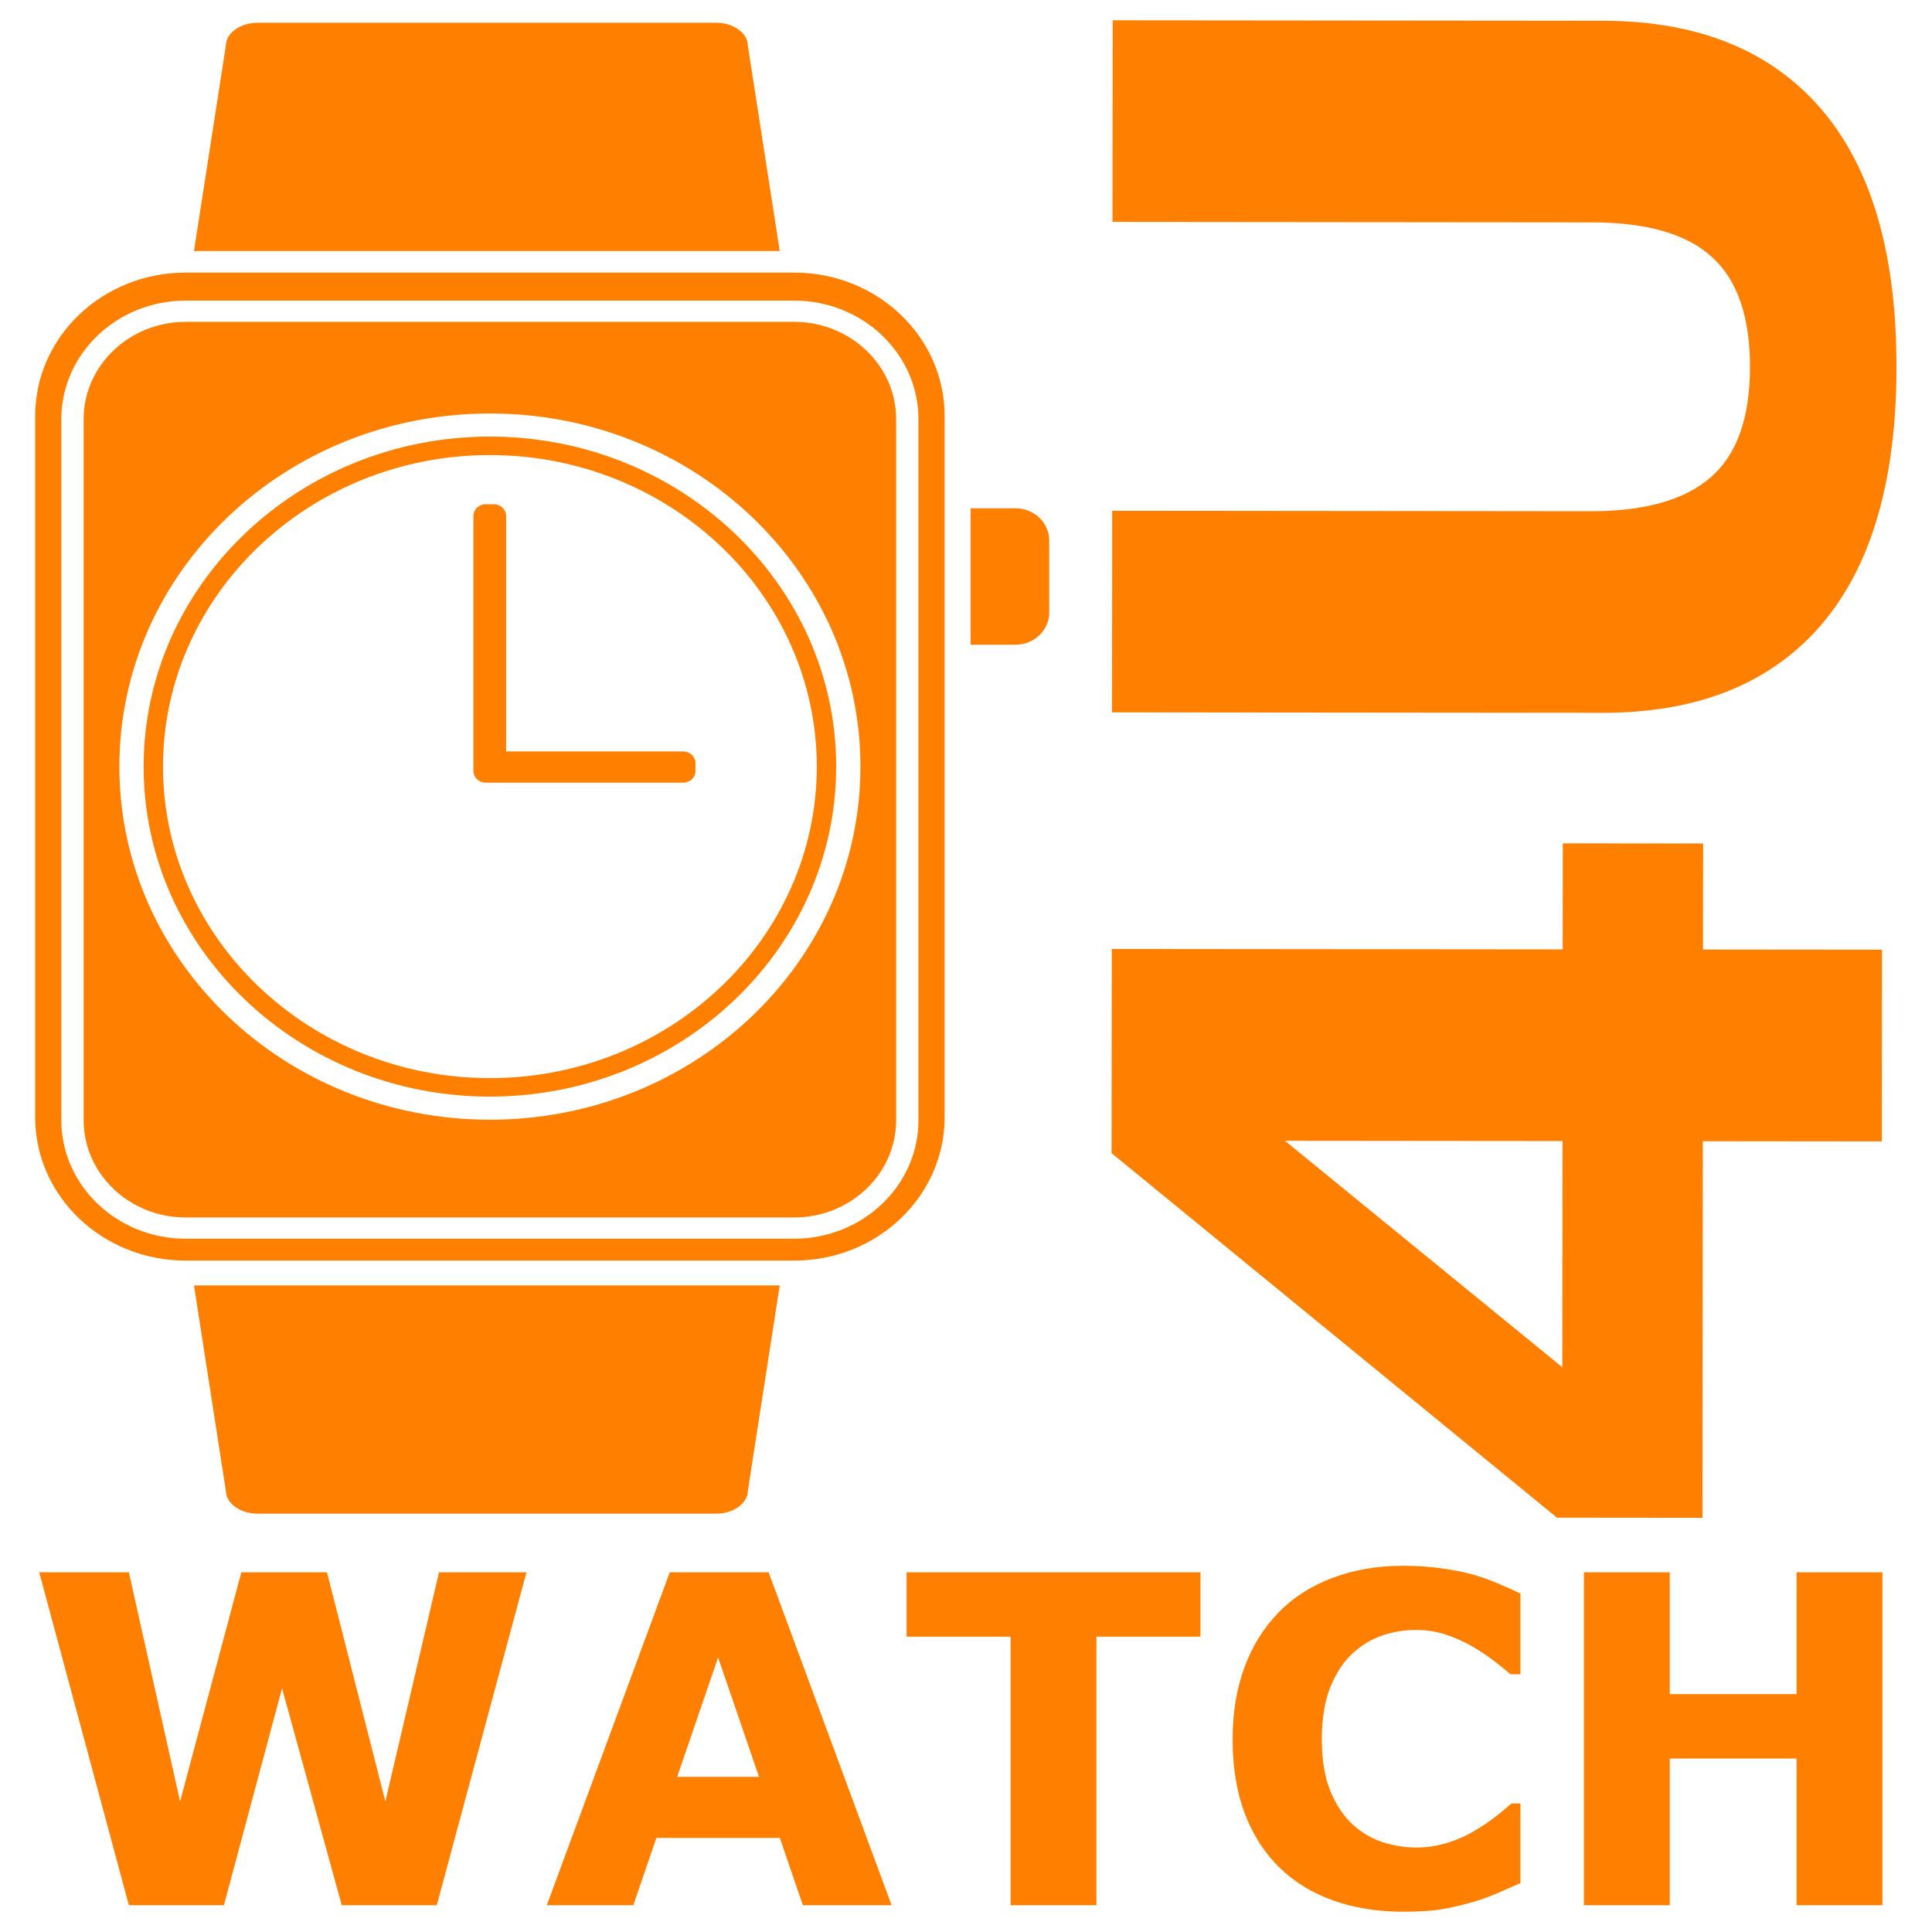
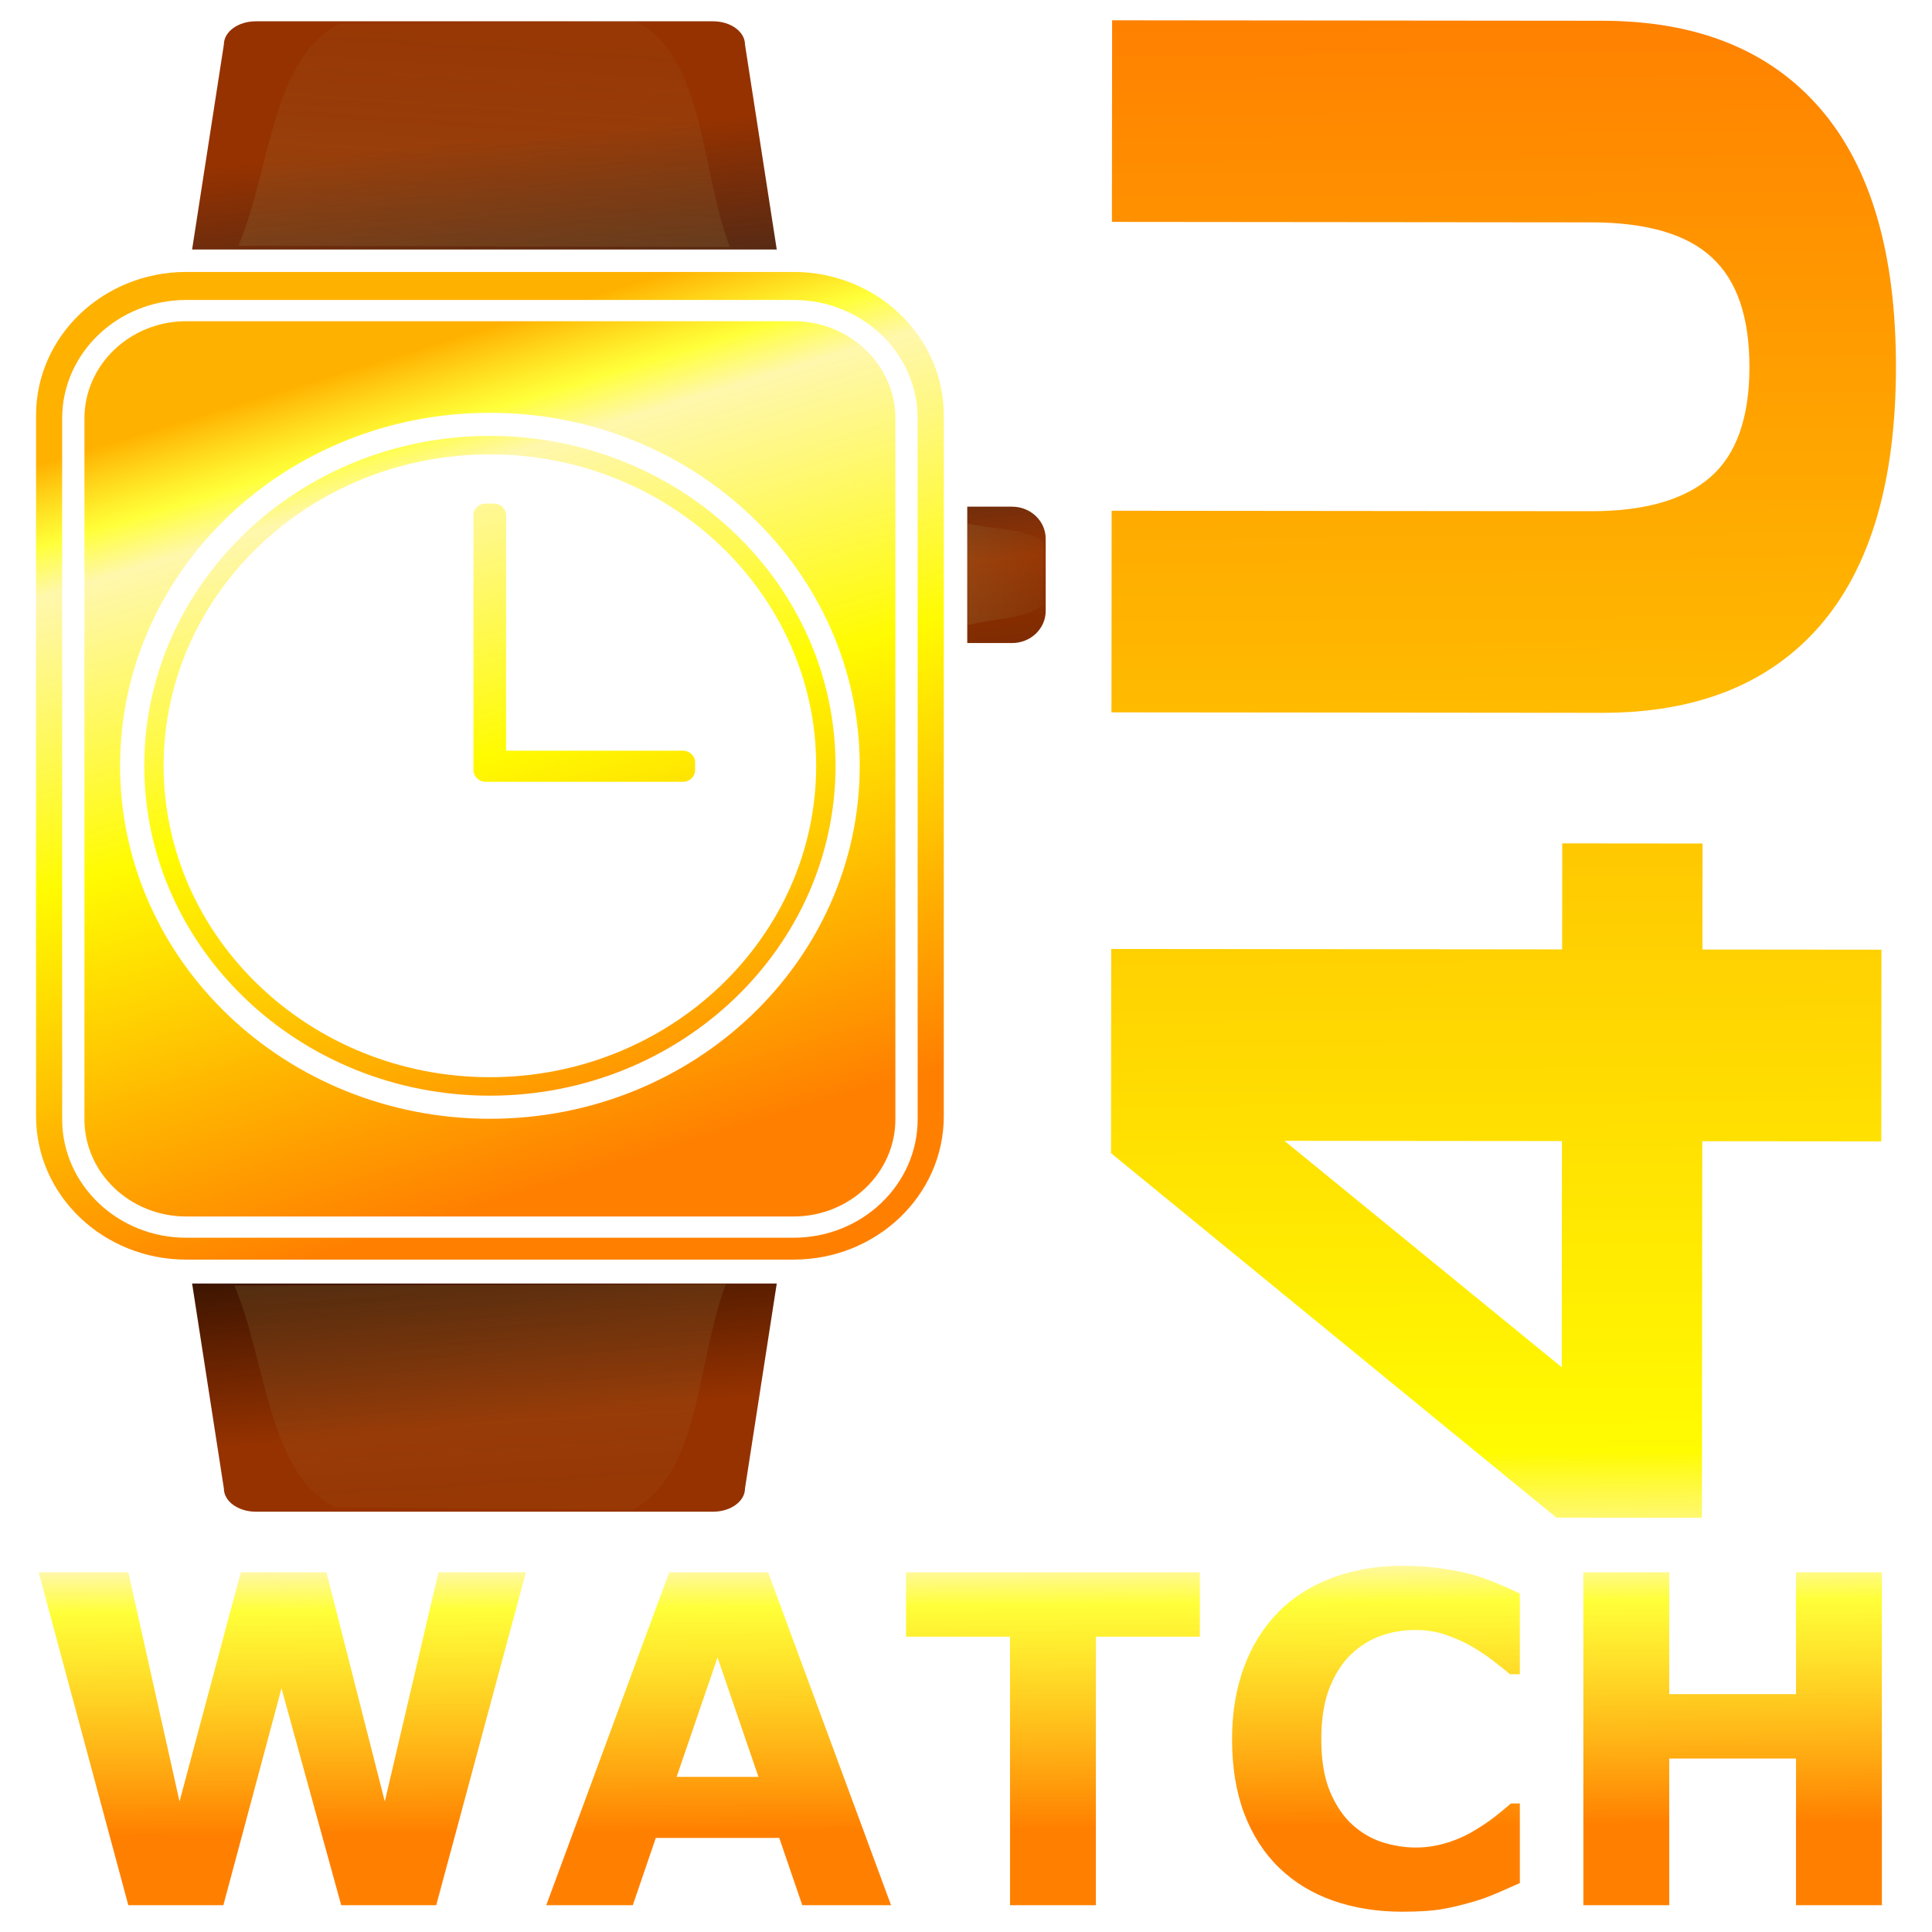
- <svg xmlns="http://www.w3.org/2000/svg" version="1.1" id="svg2" xml:space="preserve" width="315" height="315" viewBox="0 0 315 315">
+ <svg xmlns="http://www.w3.org/2000/svg" xmlns:xlink="http://www.w3.org/1999/xlink" version="1.1" id="svg2" xml:space="preserve" width="315" height="315" viewBox="0 0 315 315">
  <defs id="defs6">
+     <linearGradient id="linearGradient905">
+       <stop id="stop895" offset="0" style="stop-color:#ff8000;stop-opacity:1;" />
+       <stop style="stop-color:#fffb00;stop-opacity:0.996" offset="0.795" id="stop897" />
+       <stop id="stop899" offset="0.854" style="stop-color:#fff69f;stop-opacity:0.863" />
+       <stop style="stop-color:#ffff15;stop-opacity:0.847" offset="0.877" id="stop901" />
+       <stop id="stop903" offset="1" style="stop-color:#ff8000;stop-opacity:1" />
+     </linearGradient>
    <clipPath clipPathUnits="userSpaceOnUse" id="clipPath20">
      <path d="M 0,500 H 500 V 0 H 0 Z" id="path18" />
    </clipPath>
    <clipPath clipPathUnits="userSpaceOnUse" id="clipPath248">
      <path d="m 211.796,47.411 h 77.163 V 13.517 h -77.163 z" id="path246" />
    </clipPath>
+     <linearGradient gradientTransform="matrix(0,0.1576505,0.2670253,0,64.55295,148.9853)" xlink:href="#linearGradient4637" id="linearGradient4631-0-2" x1="105.142" y1="198.656" x2="107.221" y2="231.656" gradientUnits="userSpaceOnUse" />
+     <linearGradient id="linearGradient4637">
+       <stop id="stop4633" offset="0" style="stop-color:#a18f50;stop-opacity:0.182" />
+       <stop id="stop4635" offset="1" style="stop-color:#a18f50;stop-opacity:0.062" />
+     </linearGradient>
+     <linearGradient gradientTransform="matrix(0.7631083,0,0,-0.7904095,-24.45585,236.2073)" xlink:href="#linearGradient4637" id="linearGradient4631-0" x1="105.142" y1="198.656" x2="107.221" y2="231.656" gradientUnits="userSpaceOnUse" />
+     <linearGradient gradientTransform="matrix(0.7631083,0,0,0.7904095,-23.9672,49.04411)" xlink:href="#linearGradient4637" id="linearGradient4631" x1="105.142" y1="198.656" x2="107.221" y2="231.656" gradientUnits="userSpaceOnUse" />
+     <linearGradient gradientTransform="matrix(0.7631083,0,0,0.7904095,-24.26613,49.15366)" xlink:href="#linearGradient4597" id="linearGradient4533-8" x1="134.907" y1="18.953" x2="116.246" y2="215.706" gradientUnits="userSpaceOnUse" />
+     <linearGradient id="linearGradient4597">
+       <stop id="stop4587" offset="0" style="stop-color:#963200;stop-opacity:1" />
+       <stop style="stop-color:#000000;stop-opacity:0.996" offset="0.221" id="stop4599" />
+       <stop style="stop-color:#963200;stop-opacity:0.996" offset="0.635" id="stop4589" />
+       <stop style="stop-color:#000000;stop-opacity:0.847" offset="0.787" id="stop4593" />
+       <stop id="stop4601" offset="0.93" style="stop-color:#642100;stop-opacity:0.949;" />
+       <stop id="stop4595" offset="1" style="stop-color:#963200;stop-opacity:1" />
+     </linearGradient>
+     <linearGradient gradientTransform="matrix(0.7631083,0,0,0.7904095,-23.9672,49.04411)" xlink:href="#linearGradient4531" id="linearGradient4533" x1="132.256" y1="57.667" x2="95.563" y2="182.295" gradientUnits="userSpaceOnUse" />
+     <linearGradient id="linearGradient4531">
+       <stop style="stop-color:#ff8000;stop-opacity:1;" offset="0" id="stop4527" />
+       <stop id="stop4535" offset="0.512" style="stop-color:#fffb00;stop-opacity:0.996" />
+       <stop style="stop-color:#fff69f;stop-opacity:0.863" offset="0.848" id="stop4537" />
+       <stop id="stop4539" offset="0.906" style="stop-color:#ffff15;stop-opacity:0.847" />
+       <stop style="stop-color:#ffb100;stop-opacity:1" offset="1" id="stop4529" />
+     </linearGradient>
+     <linearGradient xlink:href="#linearGradient905" id="linearGradient893" x1="150.642" y1="2.644" x2="152.942" y2="298.214" gradientUnits="userSpaceOnUse" />
  </defs>
  <g id="g10" transform="matrix(1.333333,0,0,-1.333333,0,315)">
    <g id="g1529" transform="translate(0.7682624)">
      <flowRoot xml:space="preserve" id="flowRoot1780" style="fill:black;fill-opacity:1;stroke:none;font-family:sans-serif;font-style:normal;font-weight:normal;font-size:40px;line-height:1.25;letter-spacing:0px;word-spacing:0px">
        <flowRegion id="flowRegion1782">
          <rect id="rect1784" width="384.5" height="339.5" x="-5637" y="-2066" />
        </flowRegion>
        <flowPara id="flowPara1786" />
      </flowRoot>
-       <path style="font-style:normal;font-weight:normal;font-size:28.708px;line-height:1.25;font-family:sans-serif;letter-spacing:0px;word-spacing:0px;fill:#ff8000;fill-opacity:1;stroke:none;stroke-width:0.957" d="M 181.412 3.309 L 181.381 36.18 L 259.523 36.254 C 268.552 36.263 275.109 38.171 279.199 41.979 C 283.289 45.729 285.332 51.694 285.324 59.869 C 285.316 68.158 283.179 74.144 278.914 77.83 C 274.649 81.516 268.17 83.356 259.479 83.348 L 181.336 83.273 L 181.307 116.145 L 261.299 116.221 C 276.72 116.235 288.557 111.506 296.809 102.033 C 305.061 92.503 309.196 78.455 309.213 59.891 C 309.23 41.326 305.121 27.27 296.887 17.725 C 288.652 8.179 276.797 3.4 261.32 3.385 L 181.412 3.309 z M 42.027 3.707 C 39.15 3.707 36.816 5.401 36.816 7.492 L 31.627 40.926 L 127.131 40.926 L 121.941 7.492 C 121.941 5.401 119.608 3.707 116.73 3.707 L 42.027 3.707 z M 30.27 44.443 C 16.719 44.443 5.734 54.913 5.734 67.828 L 5.734 182.148 C 5.734 195.063 16.719 205.533 30.27 205.533 L 129.48 205.533 C 143.032 205.533 154.018 195.063 154.018 182.148 L 154.018 67.828 C 154.018 54.913 143.032 44.443 129.48 44.443 L 30.27 44.443 z M 30.27 49.012 L 129.48 49.012 C 140.657 49.012 149.748 57.677 149.748 68.328 L 149.748 182.648 C 149.748 193.298 140.657 201.963 129.48 201.963 L 30.27 201.963 C 19.095 201.963 10.002 193.298 10.002 182.648 L 10.002 68.328 C 10.002 57.677 19.095 49.012 30.27 49.012 z M 30.27 52.477 C 21.1 52.477 13.639 59.589 13.639 68.328 L 13.639 182.648 C 13.639 191.389 21.1 198.5 30.27 198.5 L 129.48 198.5 C 138.653 198.5 146.111 191.389 146.111 182.648 L 146.111 68.328 C 146.111 59.589 138.653 52.477 129.48 52.477 L 30.27 52.477 z M 79.875 67.416 C 113.24 67.416 140.287 93.191 140.287 124.988 C 140.287 156.785 113.24 182.562 79.875 182.562 C 46.51 182.562 19.463 156.785 19.463 124.988 C 19.463 93.191 46.51 67.416 79.875 67.416 z M 79.875 71.182 C 48.743 71.182 23.416 95.319 23.416 124.988 C 23.416 154.658 48.743 178.795 79.875 178.795 C 111.007 178.795 136.336 154.658 136.336 124.988 C 136.336 95.319 111.007 71.182 79.875 71.182 z M 79.875 74.195 C 109.263 74.195 133.172 96.981 133.172 124.988 C 133.172 152.996 109.263 175.781 79.875 175.781 C 50.487 175.781 26.578 152.996 26.578 124.988 C 26.578 96.981 50.487 74.195 79.875 74.195 z M 79.186 82.217 C 78.083 82.217 77.188 83.069 77.188 84.121 L 77.188 124.43 L 77.188 125.611 L 77.188 125.699 C 77.188 126.752 78.083 127.605 79.188 127.605 L 111.395 127.605 C 112.499 127.605 113.395 126.752 113.395 125.699 L 113.395 124.43 C 113.395 123.379 112.499 122.525 111.395 122.525 L 82.52 122.525 L 82.52 84.121 C 82.52 83.069 81.624 82.217 80.52 82.217 L 79.186 82.217 z M 158.25 82.871 L 158.25 105.115 L 165.572 105.115 C 168.605 105.115 171.064 102.772 171.064 99.881 L 171.064 88.105 C 171.064 85.214 168.605 82.871 165.572 82.871 L 158.25 82.871 z M 254.803 137.504 L 254.785 154.793 L 181.27 154.723 L 181.238 188.02 L 253.857 247.445 L 277.578 247.469 L 277.635 186.068 L 306.822 186.096 L 306.852 154.842 L 277.664 154.814 L 277.682 137.527 L 254.803 137.504 z M 209.504 186.002 L 254.756 186.045 L 254.723 222.92 L 209.504 186.002 z M 31.627 209.576 L 36.816 243.01 C 36.816 245.101 39.148 246.795 42.027 246.795 L 116.73 246.795 C 119.608 246.795 121.941 245.101 121.941 243.01 L 127.131 209.576 L 31.627 209.576 z M 228.715 255.291 C 224.583 255.291 220.768 255.947 217.268 257.26 C 213.792 258.572 210.875 260.432 208.518 262.838 C 206.063 265.341 204.191 268.344 202.902 271.844 C 201.614 275.344 200.971 279.245 200.971 283.547 C 200.971 288.165 201.64 292.235 202.977 295.76 C 204.338 299.284 206.244 302.224 208.699 304.582 C 211.154 306.94 214.084 308.715 217.486 309.906 C 220.913 311.097 224.645 311.691 228.68 311.691 C 231.402 311.691 233.54 311.558 235.096 311.291 C 236.651 311.024 238.316 310.635 240.09 310.125 C 241.451 309.736 242.753 309.273 243.992 308.738 C 245.232 308.204 246.531 307.633 247.893 307.025 L 247.893 294.047 L 246.434 294.047 C 245.777 294.63 244.939 295.323 243.918 296.125 C 242.897 296.927 241.793 297.68 240.602 298.385 C 239.192 299.26 237.648 299.952 235.971 300.463 C 234.318 300.973 232.641 301.229 230.939 301.229 C 229.165 301.229 227.366 300.95 225.543 300.391 C 223.72 299.807 222.069 298.847 220.586 297.51 C 219.128 296.197 217.912 294.398 216.939 292.113 C 215.992 289.829 215.518 286.985 215.518 283.582 C 215.518 280.325 215.955 277.554 216.83 275.27 C 217.729 272.985 218.896 271.151 220.33 269.766 C 221.837 268.332 223.478 267.311 225.252 266.703 C 227.026 266.071 228.898 265.754 230.867 265.754 C 232.641 265.754 234.306 266.022 235.861 266.557 C 237.417 267.091 238.862 267.748 240.199 268.525 C 241.512 269.303 242.678 270.092 243.699 270.895 C 244.744 271.697 245.609 272.389 246.289 272.973 L 247.893 272.973 L 247.893 259.812 C 246.896 259.326 245.729 258.803 244.393 258.244 C 243.08 257.661 241.609 257.138 239.98 256.676 C 238.425 256.263 236.724 255.934 234.877 255.691 C 233.054 255.424 231 255.291 228.715 255.291 z M 6.393 256.348 L 21.012 310.635 L 36.508 310.635 L 45.986 275.27 L 55.721 310.635 L 71.215 310.635 L 85.836 256.348 L 71.58 256.348 L 62.83 293.719 L 53.314 256.348 L 39.352 256.348 L 29.361 293.719 L 21.012 256.348 L 6.393 256.348 z M 109.205 256.348 L 89.152 310.635 L 103.262 310.635 L 107.018 299.66 L 127.143 299.66 L 130.898 310.635 L 145.371 310.635 L 125.32 256.348 L 109.205 256.348 z M 147.814 256.348 L 147.814 266.848 L 164.768 266.848 L 164.768 310.635 L 178.768 310.635 L 178.768 266.848 L 195.721 266.848 L 195.721 256.348 L 147.814 256.348 z M 258.246 256.348 L 258.246 310.635 L 272.246 310.635 L 272.246 286.719 L 292.918 286.719 L 292.918 310.635 L 306.918 310.635 L 306.918 256.348 L 292.918 256.348 L 292.918 276.219 L 272.246 276.219 L 272.246 256.348 L 258.246 256.348 z M 117.08 270.238 L 123.752 289.707 L 110.408 289.707 L 117.08 270.238 z " transform="matrix(0.75,0,0,-0.75,-0.7682624,236.25)" id="text1298" />
+       <g id="g913" transform="translate(-0.06787499,2.5281248e-6)">
+         <path id="text1298" transform="matrix(0.75,0,0,-0.75,-0.7682624,236.25)" d="m 181.412,3.309 -0.031,32.871 78.143,0.074 c 9.028,0.009 15.586,1.917 19.676,5.725 4.09,3.751 6.133,9.715 6.125,17.891 -0.008,8.289 -2.145,14.275 -6.41,17.961 -4.265,3.686 -10.744,5.526 -19.436,5.518 l -78.143,-0.074 -0.029,32.871 79.992,0.076 c 15.421,0.015 27.258,-4.714 35.51,-14.188 8.252,-9.53 12.387,-23.578 12.404,-42.143 0.017,-18.565 -4.092,-32.62 -12.326,-42.166 C 288.652,8.179 276.797,3.4 261.32,3.385 Z m 73.391,134.195 -0.018,17.289 -73.516,-0.07 -0.031,33.297 72.619,59.426 23.721,0.023 0.057,-61.4 29.188,0.027 0.029,-31.254 -29.188,-0.027 0.018,-17.287 z m -45.299,48.498 45.252,0.043 -0.033,36.875 z m 19.211,69.289 c -4.132,0 -7.947,0.656 -11.447,1.969 -3.476,1.312 -6.392,3.172 -8.75,5.578 -2.455,2.503 -4.327,5.506 -5.615,9.006 -1.288,3.5 -1.932,7.401 -1.932,11.703 0,4.618 0.669,8.689 2.006,12.213 1.361,3.524 3.268,6.465 5.723,8.822 2.455,2.358 5.384,4.133 8.787,5.324 3.427,1.191 7.159,1.785 11.193,1.785 2.722,0 4.86,-0.133 6.416,-0.4 1.556,-0.267 3.22,-0.656 4.994,-1.166 1.361,-0.389 2.663,-0.852 3.902,-1.387 1.24,-0.535 2.539,-1.105 3.9,-1.713 v -12.979 h -1.459 c -0.656,0.583 -1.495,1.276 -2.516,2.078 -1.021,0.802 -2.125,1.555 -3.316,2.26 -1.41,0.875 -2.954,1.568 -4.631,2.078 -1.653,0.51 -3.33,0.766 -5.031,0.766 -1.774,0 -3.574,-0.279 -5.396,-0.838 -1.823,-0.583 -3.474,-1.544 -4.957,-2.881 -1.458,-1.312 -2.674,-3.112 -3.646,-5.396 -0.948,-2.285 -1.422,-5.128 -1.422,-8.531 0,-3.257 0.438,-6.028 1.312,-8.312 0.899,-2.285 2.066,-4.118 3.5,-5.504 1.507,-1.434 3.148,-2.455 4.922,-3.062 1.774,-0.632 3.646,-0.949 5.615,-0.949 1.774,0 3.439,0.268 4.994,0.803 1.556,0.535 3.001,1.191 4.338,1.969 1.312,0.778 2.479,1.567 3.5,2.369 1.045,0.802 1.909,1.495 2.59,2.078 h 1.604 V 259.812 c -0.997,-0.486 -2.163,-1.009 -3.5,-1.568 -1.312,-0.583 -2.784,-1.107 -4.412,-1.568 -1.556,-0.413 -3.256,-0.741 -5.104,-0.984 -1.823,-0.267 -3.877,-0.4 -6.162,-0.4 z M 6.393,256.348 21.012,310.635 h 15.496 l 9.479,-35.365 9.734,35.365 h 15.494 l 14.621,-54.287 h -14.256 l -8.75,37.371 -9.516,-37.371 H 39.352 l -9.99,37.371 -8.35,-37.371 z m 102.813,0 -20.053,54.287 h 14.109 l 3.756,-10.975 h 20.125 l 3.756,10.975 h 14.473 l -20.051,-54.287 z m 38.609,0 v 10.5 h 16.953 v 43.787 h 14 v -43.787 h 16.953 v -10.5 z m 110.432,0 v 54.287 h 14 v -23.916 h 20.672 v 23.916 h 14 v -54.287 h -14 v 19.871 h -20.672 v -19.871 z m -141.166,13.891 6.672,19.469 H 110.408 Z" style="font-style:normal;font-weight:normal;font-size:28.708px;line-height:1.25;font-family:sans-serif;letter-spacing:0px;word-spacing:0px;fill:url(#linearGradient893);fill-opacity:1;stroke:none;stroke-width:0.957;stroke-opacity:0.996" />
+         <path id="text1298-2" d="m 22.074,202.995 c -10.143,0 -18.366,-7.85 -18.366,-17.532 V 99.754 c 0,-9.682 8.223,-17.532 18.366,-17.532 h 74.267 c 10.144,0 18.368,7.85 18.368,17.532 v 85.709 c 0,9.682 -8.224,17.532 -18.368,17.532 z m 0,-3.425 h 74.267 c 8.366,0 15.172,-6.497 15.172,-14.482 V 99.379 c 0,-7.985 -6.806,-14.481 -15.172,-14.481 H 22.074 c -8.365,0 -15.172,6.496 -15.172,14.481 v 85.709 c 0,7.985 6.807,14.482 15.172,14.482 z m 0,-2.598 c -6.864,0 -12.449,-5.332 -12.449,-11.884 V 99.379 c 0,-6.553 5.585,-11.884 12.449,-11.884 h 74.267 c 6.866,0 12.449,5.331 12.449,11.884 v 85.709 c 0,6.552 -5.583,11.884 -12.449,11.884 z m 37.133,-11.201 c 24.976,0 45.223,-19.324 45.223,-43.163 0,-23.839 -20.247,-43.165 -45.223,-43.165 -24.976,0 -45.223,19.326 -45.223,43.165 0,23.839 20.247,43.163 45.223,43.163 z m 0,-2.823 c -23.305,0 -42.264,-18.096 -42.264,-40.34 0,-22.244 18.959,-40.34 42.264,-40.34 23.305,0 42.265,18.096 42.265,40.34 0,22.244 -18.96,40.34 -42.265,40.34 z m 0,-2.259 c 21.999,0 39.897,-17.083 39.897,-38.081 0,-20.998 -17.898,-38.081 -39.897,-38.081 -21.999,0 -39.897,17.083 -39.897,38.081 0,20.998 17.898,38.081 39.897,38.081 z m -0.516,-6.014 c -0.826,0 -1.496,-0.639 -1.496,-1.428 v -30.22 -0.886 -0.066 c 0,-0.789 0.671,-1.429 1.497,-1.429 h 24.109 c 0.827,0 1.497,0.64 1.497,1.429 v 0.952 c 0,0.788 -0.671,1.428 -1.497,1.428 H 61.187 v 28.793 c 0,0.789 -0.671,1.428 -1.497,1.428 z" style="font-style:normal;font-weight:normal;font-size:28.708px;line-height:1.25;font-family:sans-serif;letter-spacing:0px;word-spacing:0px;fill:url(#linearGradient4533);fill-opacity:1;stroke:none;stroke-width:0.717" />
+         <path id="text1298-0" d="m 30.577,233.645 c -2.154,0 -3.901,-1.27 -3.901,-2.838 l -3.885,-25.066 h 71.492 l -3.885,25.066 c 0,1.568 -1.747,2.838 -3.901,2.838 z m 87.001,-59.351 v -16.677 h 5.481 c 2.27,0 4.111,1.757 4.111,3.924 v 8.828 c 0,2.168 -1.841,3.924 -4.111,3.924 z M 22.791,79.3 26.676,54.234 c 0,-1.568 1.746,-2.838 3.901,-2.838 h 55.921 c 2.154,0 3.901,1.27 3.901,2.838 l 3.885,25.066 z" style="font-style:normal;font-weight:normal;font-size:28.708px;line-height:1.25;font-family:sans-serif;letter-spacing:0px;word-spacing:0px;fill:url(#linearGradient4533-8);fill-opacity:1;stroke:none;stroke-width:0.717" />
+         <path id="path4623" d="M 40.752,233.32 C 32.475,229.085 32.39,215.421 28.446,206.199 l 60.095,-0.148 c -3.591,9.408 -3.021,23.126 -11.409,27.566 z" style="fill:url(#linearGradient4631);fill-opacity:1;stroke:none;stroke-width:0.582px;stroke-linecap:butt;stroke-linejoin:miter;stroke-opacity:1" />
+         <path id="path4623-1" d="M 40.263,51.931 C 31.986,56.167 31.902,69.83 27.958,79.052 L 88.053,79.2 C 84.462,69.792 85.031,56.074 76.643,51.635 Z" style="fill:url(#linearGradient4631-0);fill-opacity:1;stroke:none;stroke-width:0.582px;stroke-linecap:butt;stroke-linejoin:miter;stroke-opacity:1" />
+         <path id="path4623-1-0" d="m 126.807,162.356 c -1.431,-1.71 -6.047,-1.727 -9.162,-2.542 l -0.05,12.415 c 3.178,-0.742 7.813,-0.624 9.312,-2.357 z" style="fill:url(#linearGradient4631-0-2);fill-opacity:1;stroke:none;stroke-width:0.154px;stroke-linecap:butt;stroke-linejoin:miter;stroke-opacity:1" />
+       </g>
    </g>
  </g>
</svg>
